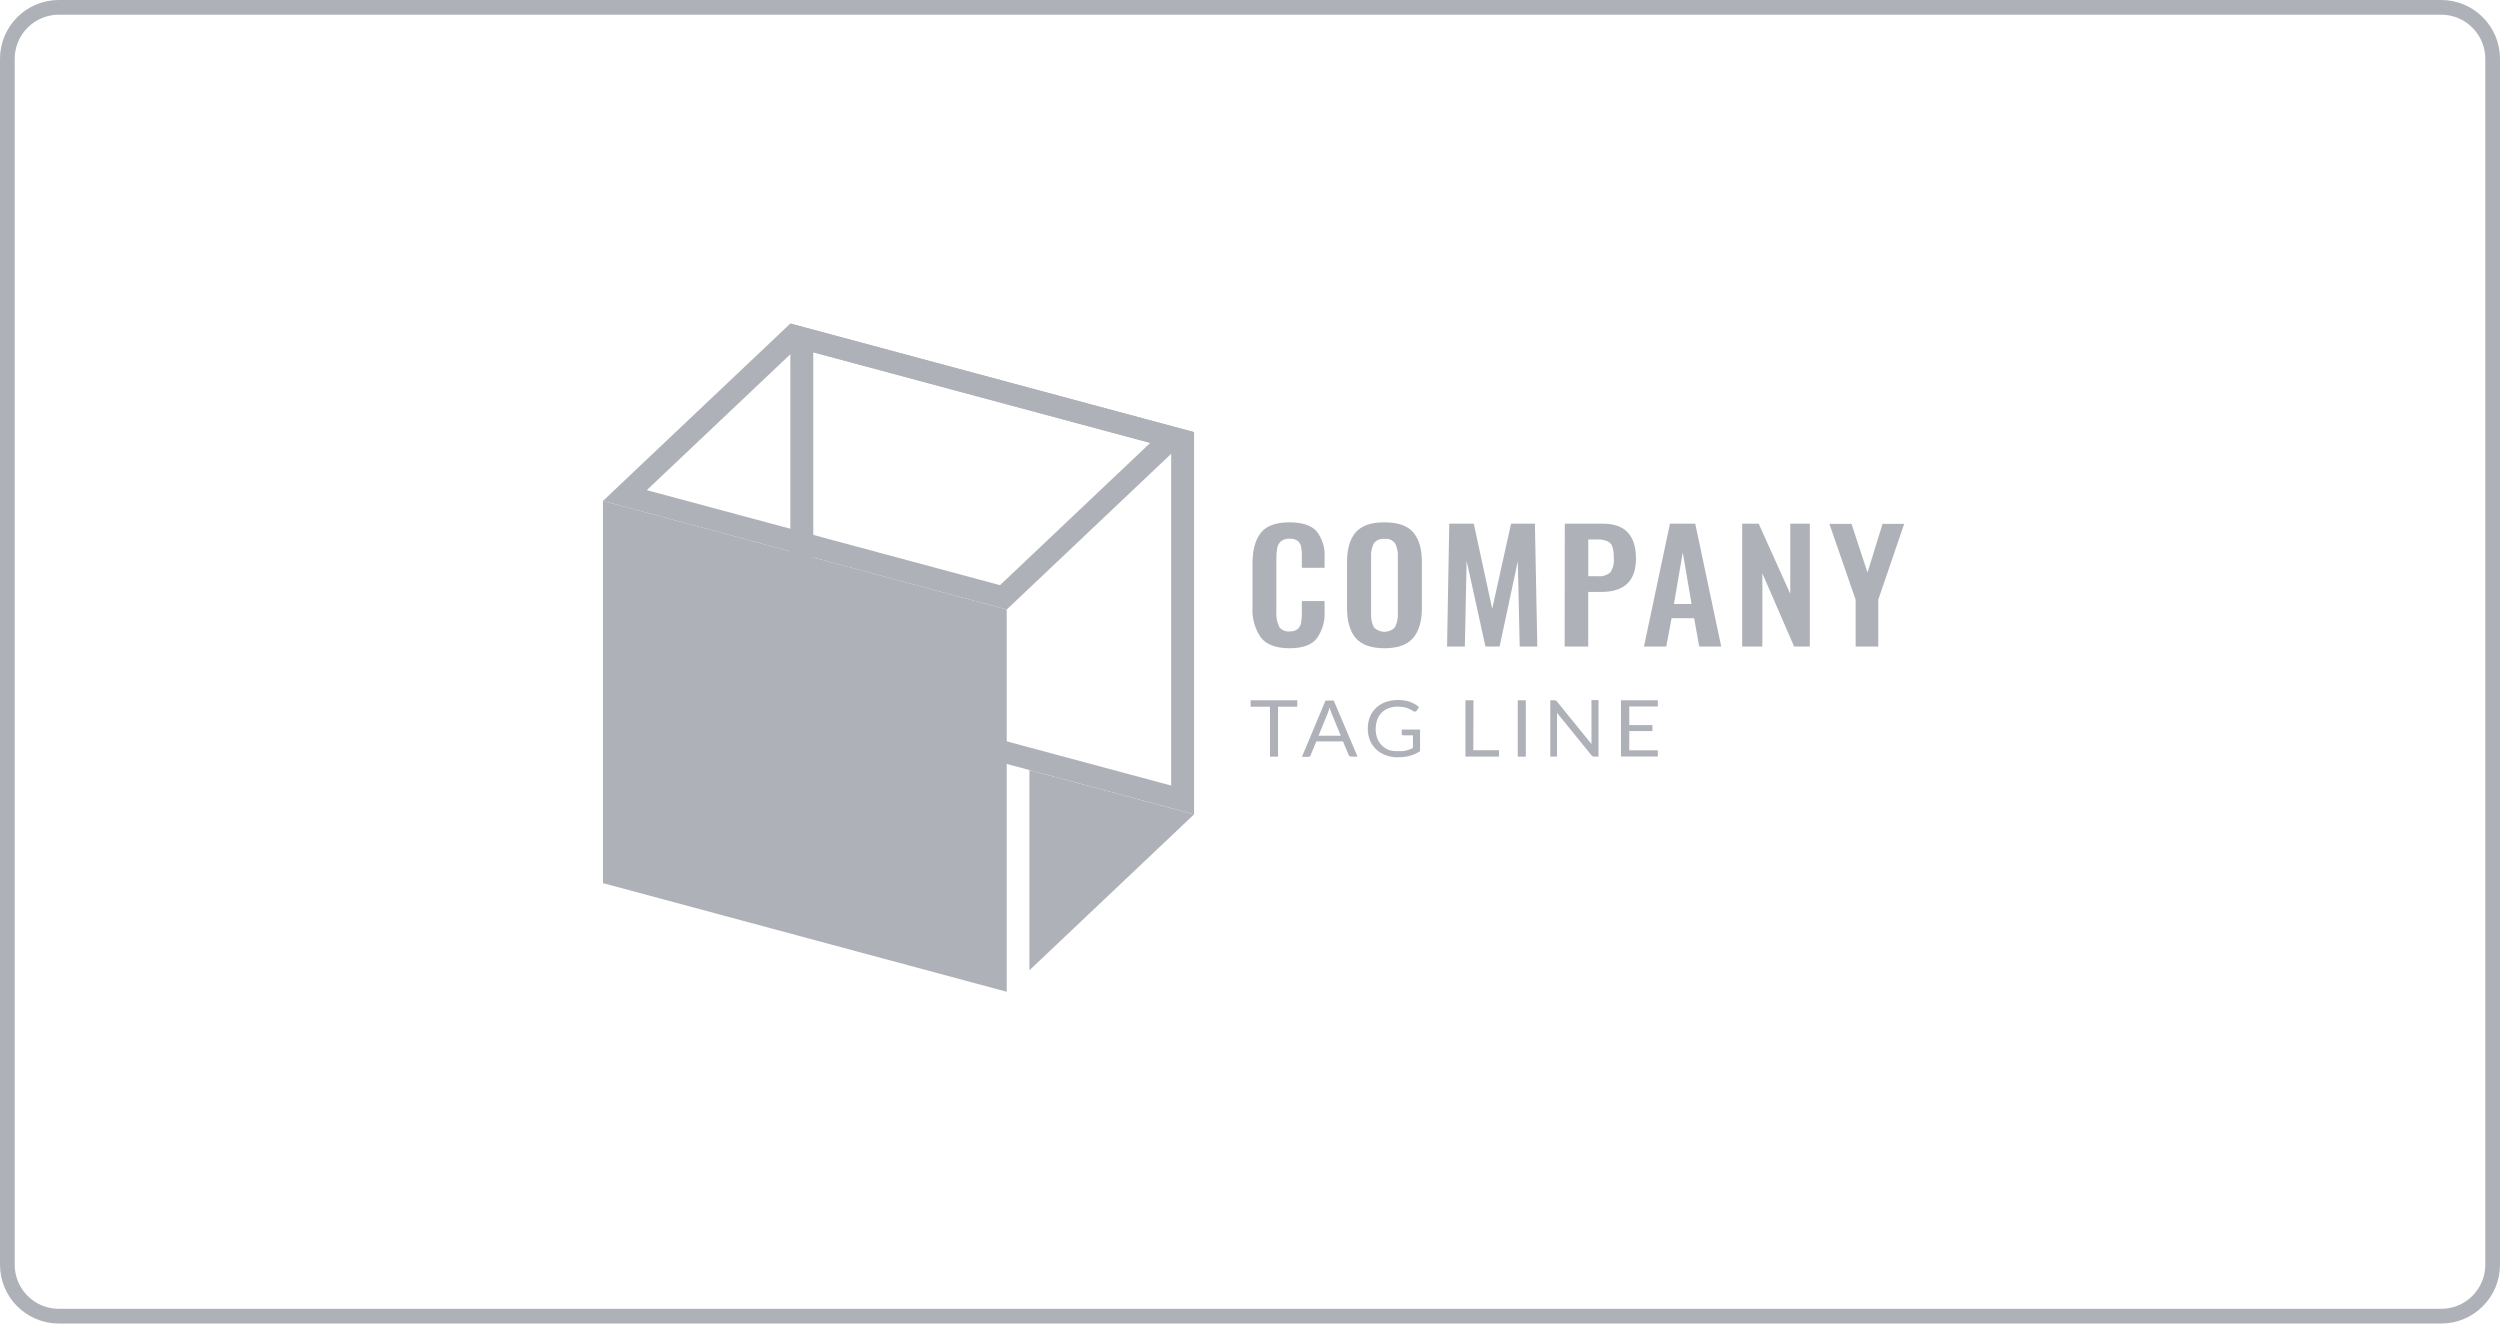
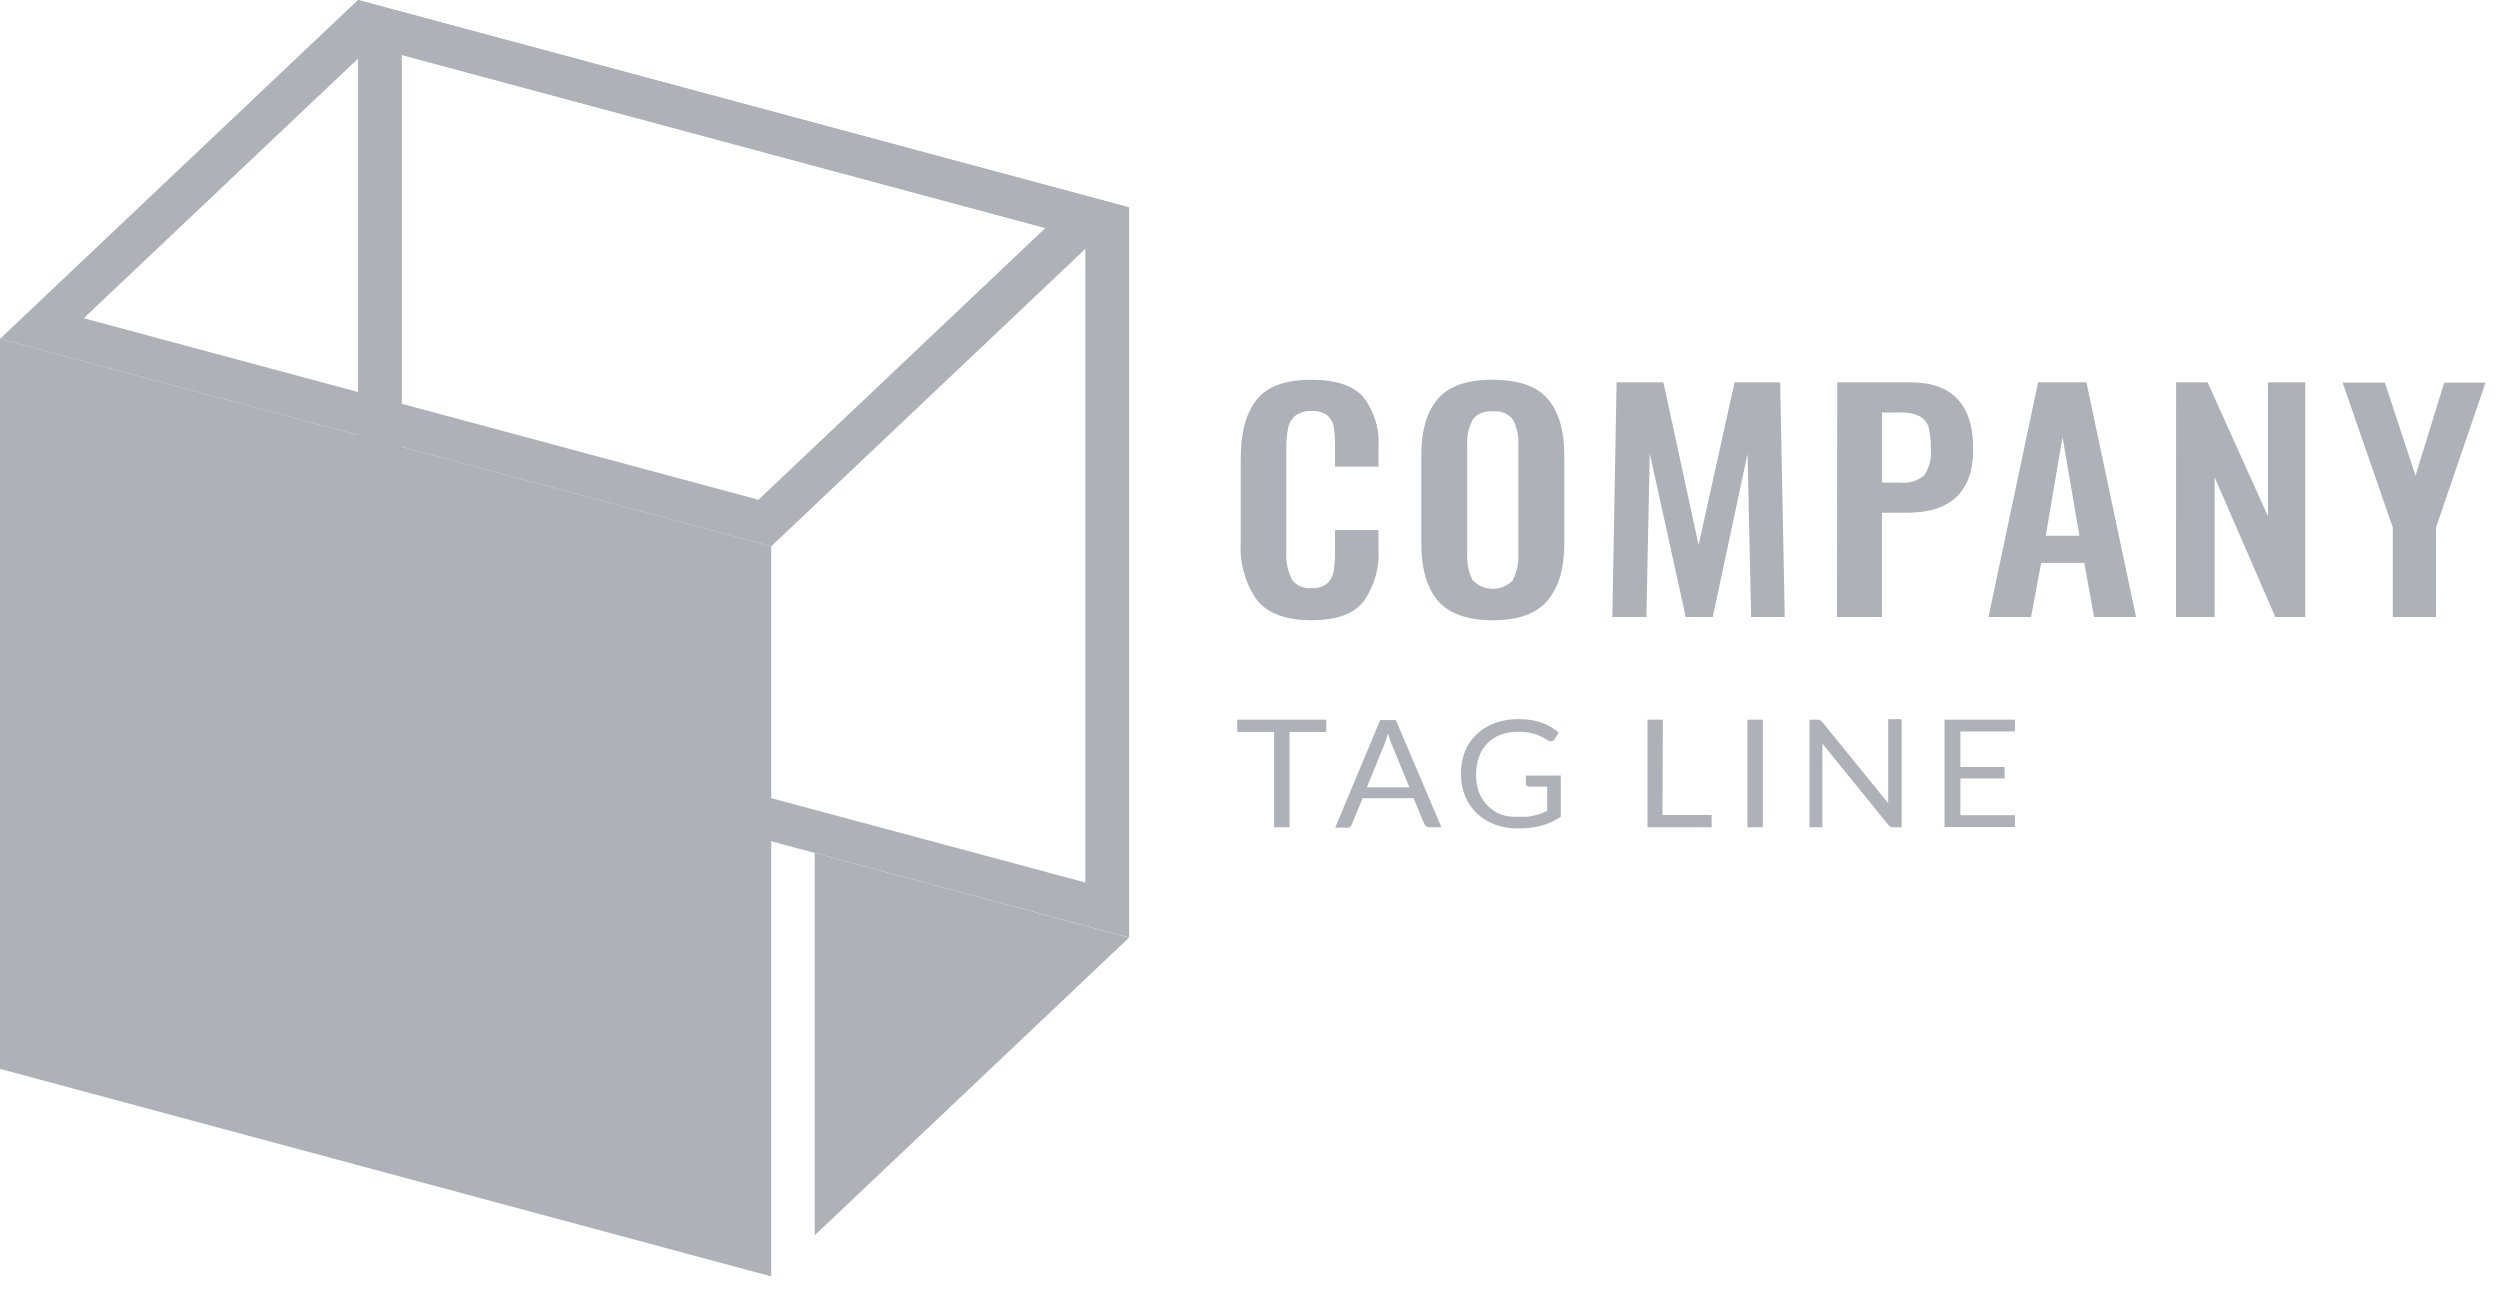
- <svg xmlns="http://www.w3.org/2000/svg" width="170" height="90" viewBox="0 0 170 90" fill="none">
-   <rect x="0.5" y="0.5" width="169" height="89" rx="3.5" stroke="#AFB1B8" />
-   <path d="M85.74 43.353C85.322 42.743 85.123 42.022 85.17 41.296V38.313C85.17 37.399 85.359 36.704 85.737 36.229C86.115 35.754 86.765 35.517 87.686 35.519C88.551 35.519 89.165 35.721 89.529 36.126C89.925 36.642 90.118 37.273 90.073 37.91V38.611H88.525V37.901C88.531 37.669 88.516 37.436 88.481 37.206C88.458 37.049 88.38 36.903 88.26 36.793C88.101 36.675 87.9 36.617 87.699 36.633C87.487 36.618 87.276 36.678 87.109 36.803C86.974 36.924 86.884 37.084 86.853 37.258C86.808 37.501 86.788 37.748 86.792 37.995V41.615C86.767 41.964 86.835 42.313 86.99 42.631C87.067 42.739 87.174 42.824 87.299 42.877C87.424 42.931 87.562 42.951 87.699 42.935C87.897 42.95 88.094 42.891 88.247 42.771C88.373 42.652 88.454 42.498 88.478 42.331C88.514 42.091 88.53 41.848 88.525 41.606V40.871H90.073V41.542C90.117 42.206 89.929 42.864 89.538 43.417C89.183 43.86 88.577 44.081 87.686 44.081C86.795 44.081 86.122 43.845 85.74 43.353Z" fill="#AFB1B8" />
-   <path d="M92.186 43.384C91.795 42.919 91.599 42.243 91.599 41.348V38.21C91.599 37.324 91.795 36.654 92.186 36.199C92.577 35.744 93.23 35.517 94.147 35.519C95.057 35.519 95.708 35.746 96.099 36.199C96.49 36.654 96.689 37.324 96.689 38.21V41.348C96.689 42.234 96.49 42.913 96.092 43.381C95.695 43.848 95.048 44.081 94.147 44.081C93.246 44.081 92.58 43.845 92.186 43.384ZM94.868 42.631C95.008 42.34 95.072 42.022 95.054 41.703V37.861C95.072 37.548 95.009 37.236 94.871 36.951C94.793 36.841 94.683 36.755 94.555 36.701C94.427 36.647 94.286 36.629 94.147 36.648C94.008 36.629 93.866 36.648 93.738 36.702C93.609 36.755 93.499 36.842 93.419 36.951C93.279 37.235 93.215 37.548 93.234 37.861V41.721C93.214 42.04 93.278 42.359 93.419 42.649C93.51 42.747 93.621 42.826 93.746 42.88C93.871 42.933 94.007 42.961 94.144 42.961C94.281 42.961 94.417 42.933 94.542 42.88C94.666 42.826 94.778 42.747 94.868 42.649V42.631Z" fill="#AFB1B8" />
-   <path d="M98.55 35.611H100.217L101.47 41.399L102.752 35.611H104.374L104.537 43.966H103.339L103.211 38.159L101.973 43.966H101.012L99.73 38.138L99.611 43.966H98.4L98.55 35.611Z" fill="#AFB1B8" />
-   <path d="M106.406 35.611H109.002C110.498 35.611 111.245 36.401 111.245 37.983C111.245 39.498 110.458 40.254 108.883 40.252H107.999V43.966H106.396L106.406 35.611ZM108.624 39.181C108.782 39.2 108.943 39.187 109.095 39.141C109.247 39.096 109.387 39.019 109.505 38.917C109.689 38.635 109.77 38.304 109.736 37.974C109.744 37.719 109.719 37.464 109.659 37.215C109.636 37.132 109.596 37.054 109.541 36.986C109.486 36.918 109.417 36.861 109.339 36.818C109.116 36.717 108.87 36.671 108.624 36.685H108.002V39.181H108.624Z" fill="#AFB1B8" />
-   <path d="M113.556 35.611H115.277L117.043 43.966H115.549L115.2 42.039H113.665L113.306 43.966H111.79L113.556 35.611ZM115.027 41.072L114.428 37.564L113.828 41.072H115.027Z" fill="#AFB1B8" />
-   <path d="M118.469 35.611H119.591L121.738 40.377V35.611H123.068V43.966H122.001L119.841 38.99V43.966H118.466L118.469 35.611Z" fill="#AFB1B8" />
-   <path d="M126.184 40.78L124.398 35.622H125.902L126.991 38.935L128.014 35.622H129.485L127.722 40.78V43.966H126.184V40.78Z" fill="#AFB1B8" />
-   <path d="M88.215 47.619V48.056H86.907V51.451H86.359V48.056H85.045V47.619H88.215Z" fill="#AFB1B8" />
-   <path d="M92.314 51.451H91.891C91.848 51.454 91.806 51.441 91.772 51.415C91.74 51.392 91.716 51.362 91.702 51.327L91.324 50.417H89.51L89.132 51.327C89.121 51.365 89.101 51.4 89.074 51.43C89.04 51.455 88.998 51.468 88.955 51.466H88.532L90.135 47.635H90.692L92.314 51.451ZM89.66 50.028H91.173L90.532 48.469C90.485 48.351 90.445 48.23 90.413 48.108C90.391 48.181 90.372 48.25 90.353 48.311L90.295 48.472L89.66 50.028Z" fill="#AFB1B8" />
-   <path d="M95.077 51.075C95.177 51.08 95.278 51.08 95.378 51.075C95.465 51.066 95.55 51.051 95.634 51.029C95.713 51.011 95.79 50.988 95.865 50.959C95.936 50.932 96.006 50.899 96.08 50.865V50.004H95.439C95.423 50.005 95.407 50.002 95.392 49.997C95.377 49.992 95.364 49.984 95.352 49.973C95.342 49.965 95.333 49.954 95.328 49.942C95.322 49.93 95.32 49.917 95.32 49.904V49.609H96.564V51.078C96.462 51.147 96.355 51.208 96.243 51.26C96.129 51.313 96.01 51.357 95.888 51.39C95.756 51.427 95.622 51.453 95.487 51.469C95.332 51.486 95.175 51.494 95.019 51.494C94.743 51.496 94.468 51.447 94.211 51.351C93.971 51.26 93.753 51.123 93.57 50.95C93.392 50.776 93.251 50.569 93.157 50.344C93.056 50.09 93.006 49.82 93.01 49.549C93.006 49.276 93.055 49.004 93.154 48.748C93.246 48.52 93.387 48.314 93.567 48.141C93.75 47.968 93.968 47.833 94.208 47.743C94.483 47.645 94.774 47.597 95.067 47.6C95.216 47.6 95.365 47.611 95.513 47.634C95.643 47.654 95.771 47.687 95.894 47.731C96.006 47.771 96.113 47.822 96.214 47.883C96.313 47.943 96.406 48.01 96.493 48.083L96.339 48.32C96.327 48.341 96.309 48.359 96.287 48.372C96.265 48.385 96.24 48.392 96.214 48.392C96.179 48.391 96.144 48.381 96.115 48.362C96.067 48.338 96.016 48.307 95.958 48.271C95.89 48.231 95.818 48.196 95.743 48.168C95.648 48.132 95.549 48.103 95.448 48.083C95.314 48.06 95.178 48.048 95.041 48.05C94.83 48.047 94.62 48.083 94.423 48.156C94.245 48.224 94.084 48.327 93.952 48.459C93.819 48.597 93.717 48.759 93.654 48.936C93.51 49.351 93.51 49.798 93.654 50.213C93.724 50.393 93.833 50.558 93.974 50.696C94.106 50.827 94.265 50.93 94.442 50.999C94.646 51.065 94.862 51.091 95.077 51.075Z" fill="#AFB1B8" />
-   <path d="M100.185 51.014H101.935V51.451H99.65V47.619H100.198L100.185 51.014Z" fill="#AFB1B8" />
-   <path d="M103.756 51.451H103.208V47.619H103.756V51.451Z" fill="#AFB1B8" />
-   <path d="M105.794 47.637C105.826 47.655 105.855 47.678 105.877 47.707L108.22 50.596C108.217 50.55 108.217 50.505 108.22 50.459C108.22 50.416 108.22 50.374 108.22 50.335V47.604H108.698V51.451H108.422C108.381 51.454 108.34 51.447 108.303 51.43C108.27 51.411 108.241 51.386 108.217 51.357L105.877 48.472C105.877 48.517 105.877 48.559 105.877 48.602C105.877 48.645 105.877 48.684 105.877 48.72V51.451H105.419V47.619H105.704C105.735 47.619 105.766 47.625 105.794 47.637Z" fill="#AFB1B8" />
-   <path d="M112.732 47.619V48.041H110.79V49.306H112.364V49.712H110.79V51.02H112.732V51.442H110.226V47.619H112.732Z" fill="#AFB1B8" />
-   <path d="M55.303 23.954L79.638 30.495V53.417L55.303 46.879V23.954ZM53.743 22V47.992L81.196 55.374V29.385L53.743 22Z" fill="#AFB1B8" />
-   <path d="M68.457 67.44L41 60.052V34.062L68.457 41.447V67.44Z" fill="#AFB1B8" />
-   <path d="M54.198 23.66L78.216 30.119L68.001 39.791L43.981 33.329L54.198 23.66ZM53.743 22L41 34.063L68.457 41.448L81.196 29.385L53.743 22Z" fill="#AFB1B8" />
-   <path d="M70.001 65.978L81.196 55.377L70.001 52.365V65.978Z" fill="#AFB1B8" />
+ <svg xmlns="http://www.w3.org/2000/svg" width="89" height="46" fill="none">
+   <path d="M44.74 21.353a3.259 3.259 0 01-.57-2.057v-2.982c0-.915.189-1.61.567-2.085.378-.475 1.028-.712 1.949-.71.865 0 1.48.202 1.843.607.396.516.589 1.147.544 1.784v.7h-1.547v-.71a3.961 3.961 0 00-.045-.694.69.69 0 00-.221-.413.836.836 0 00-.561-.16.886.886 0 00-.59.17.81.81 0 00-.257.455c-.044.243-.064.49-.06.737v3.62c-.025.349.044.698.198 1.016a.734.734 0 00.31.247.78.78 0 00.399.057.788.788 0 00.548-.164.748.748 0 00.23-.44c.037-.24.053-.483.049-.725v-.735h1.547v.67a2.914 2.914 0 01-.535 1.876c-.355.443-.961.664-1.852.664-.891 0-1.564-.236-1.946-.728zM51.186 21.384c-.391-.465-.587-1.141-.587-2.036V16.21c0-.886.196-1.556.587-2.011.39-.455 1.044-.682 1.961-.68.91 0 1.56.227 1.952.68.39.455.59 1.125.59 2.011v3.138c0 .886-.2 1.565-.597 2.033-.397.467-1.044.7-1.945.7-.9 0-1.567-.236-1.961-.697zm2.682-.753c.14-.29.204-.61.186-.928v-3.841a1.843 1.843 0 00-.183-.91.738.738 0 00-.316-.25.784.784 0 00-.408-.054.794.794 0 00-.41.054.75.75 0 00-.318.25c-.14.283-.204.596-.185.91v3.859c-.02.32.044.638.185.928a.96.96 0 00.327.23 1.008 1.008 0 00.796 0 .96.96 0 00.326-.23v-.018zM57.55 13.61h1.667l1.253 5.79 1.282-5.79h1.622l.163 8.356H62.34l-.128-5.807-1.238 5.807h-.961l-1.282-5.828-.119 5.828H57.4l.15-8.355zM65.406 13.61h2.596c1.496 0 2.244.791 2.244 2.373 0 1.515-.788 2.271-2.362 2.27h-.885v3.713h-1.602l.01-8.355zm2.218 3.571c.158.02.319.006.471-.04.152-.045.292-.122.41-.223.184-.283.265-.614.231-.944a2.859 2.859 0 00-.077-.758.633.633 0 00-.118-.23.672.672 0 00-.202-.168 1.529 1.529 0 00-.715-.133h-.622v2.496h.622zM72.556 13.61h1.721l1.766 8.356h-1.494l-.349-1.927h-1.535l-.36 1.927H70.79l1.766-8.355zm1.471 5.462l-.6-3.508-.599 3.508h1.199zM77.469 13.61h1.122l2.147 4.767V13.61h1.33v8.355h-1.067l-2.16-4.976v4.976h-1.375l.003-8.355zM85.184 18.78l-1.786-5.158h1.504l1.09 3.313 1.022-3.313h1.47l-1.762 5.158v3.186h-1.538V18.78zM47.215 25.619v.437h-1.308v3.395h-.548v-3.395h-1.314v-.437h3.17zM51.314 29.451h-.423a.177.177 0 01-.119-.036.196.196 0 01-.07-.088l-.378-.91H48.51l-.378.91a.258.258 0 01-.058.103.183.183 0 01-.119.036h-.423l1.603-3.832h.557l1.622 3.817zm-2.654-1.423h1.513l-.64-1.56a2.964 2.964 0 01-.12-.36l-.06.203-.058.16-.635 1.557zM54.077 29.075c.1.005.2.005.3 0 .087-.009.173-.024.257-.046a1.82 1.82 0 00.231-.07c.07-.027.141-.06.215-.093v-.862h-.641a.12.12 0 01-.087-.03.087.087 0 01-.032-.07v-.295h1.244v1.469a2.355 2.355 0 01-.676.312 2.655 2.655 0 01-.401.08 4.459 4.459 0 01-.468.024 2.252 2.252 0 01-.808-.143 1.937 1.937 0 01-.64-.4 1.849 1.849 0 01-.414-.607 2.076 2.076 0 01-.147-.795 2.155 2.155 0 01.144-.802c.092-.227.233-.433.413-.606.183-.173.401-.308.641-.398.275-.098.566-.146.859-.142.15 0 .298.01.446.033.13.02.258.052.38.097.113.04.22.09.321.152.099.06.192.127.28.2l-.155.237a.14.14 0 01-.052.052.15.15 0 01-.073.02.196.196 0 01-.099-.03 1.923 1.923 0 01-.157-.09 1.372 1.372 0 00-.215-.104 1.873 1.873 0 00-.295-.085 2.255 2.255 0 00-.407-.033 1.743 1.743 0 00-.618.106 1.337 1.337 0 00-.471.303c-.133.138-.235.3-.298.477a1.954 1.954 0 000 1.277c.07.18.179.345.32.482.132.132.291.235.468.304.204.066.42.092.635.076zM59.185 29.014h1.75v.437H58.65v-3.832h.548l-.013 3.395zM62.756 29.45h-.548V25.62h.548v3.832zM64.794 25.637c.032.018.06.041.083.07l2.343 2.889a.972.972 0 010-.137v-2.855h.478v3.847h-.276a.24.24 0 01-.119-.021.314.314 0 01-.086-.073l-2.34-2.885v2.979h-.458V25.62h.285c.031 0 .062.006.09.018zM71.732 25.619v.422H69.79v1.265h1.574v.406H69.79v1.308h1.942v.422h-2.506v-3.823h2.506zM14.303 1.954l24.335 6.541v22.922L14.305 24.88V1.954zM12.743 0v25.992l27.453 7.382V7.384L12.743 0z" fill="#AFB1B8" />
+   <path d="M27.456 45.44L0 38.052v-25.99l27.456 7.385V45.44z" fill="#AFB1B8" />
+   <path d="M13.198 1.66l24.017 6.459-10.214 9.672-24.02-6.462 10.217-9.67zM12.743 0L0 12.063l27.456 7.385 12.74-12.063L12.743 0zM29.002 43.978l11.194-10.6-11.194-3.013v13.613z" fill="#AFB1B8" />
</svg>
